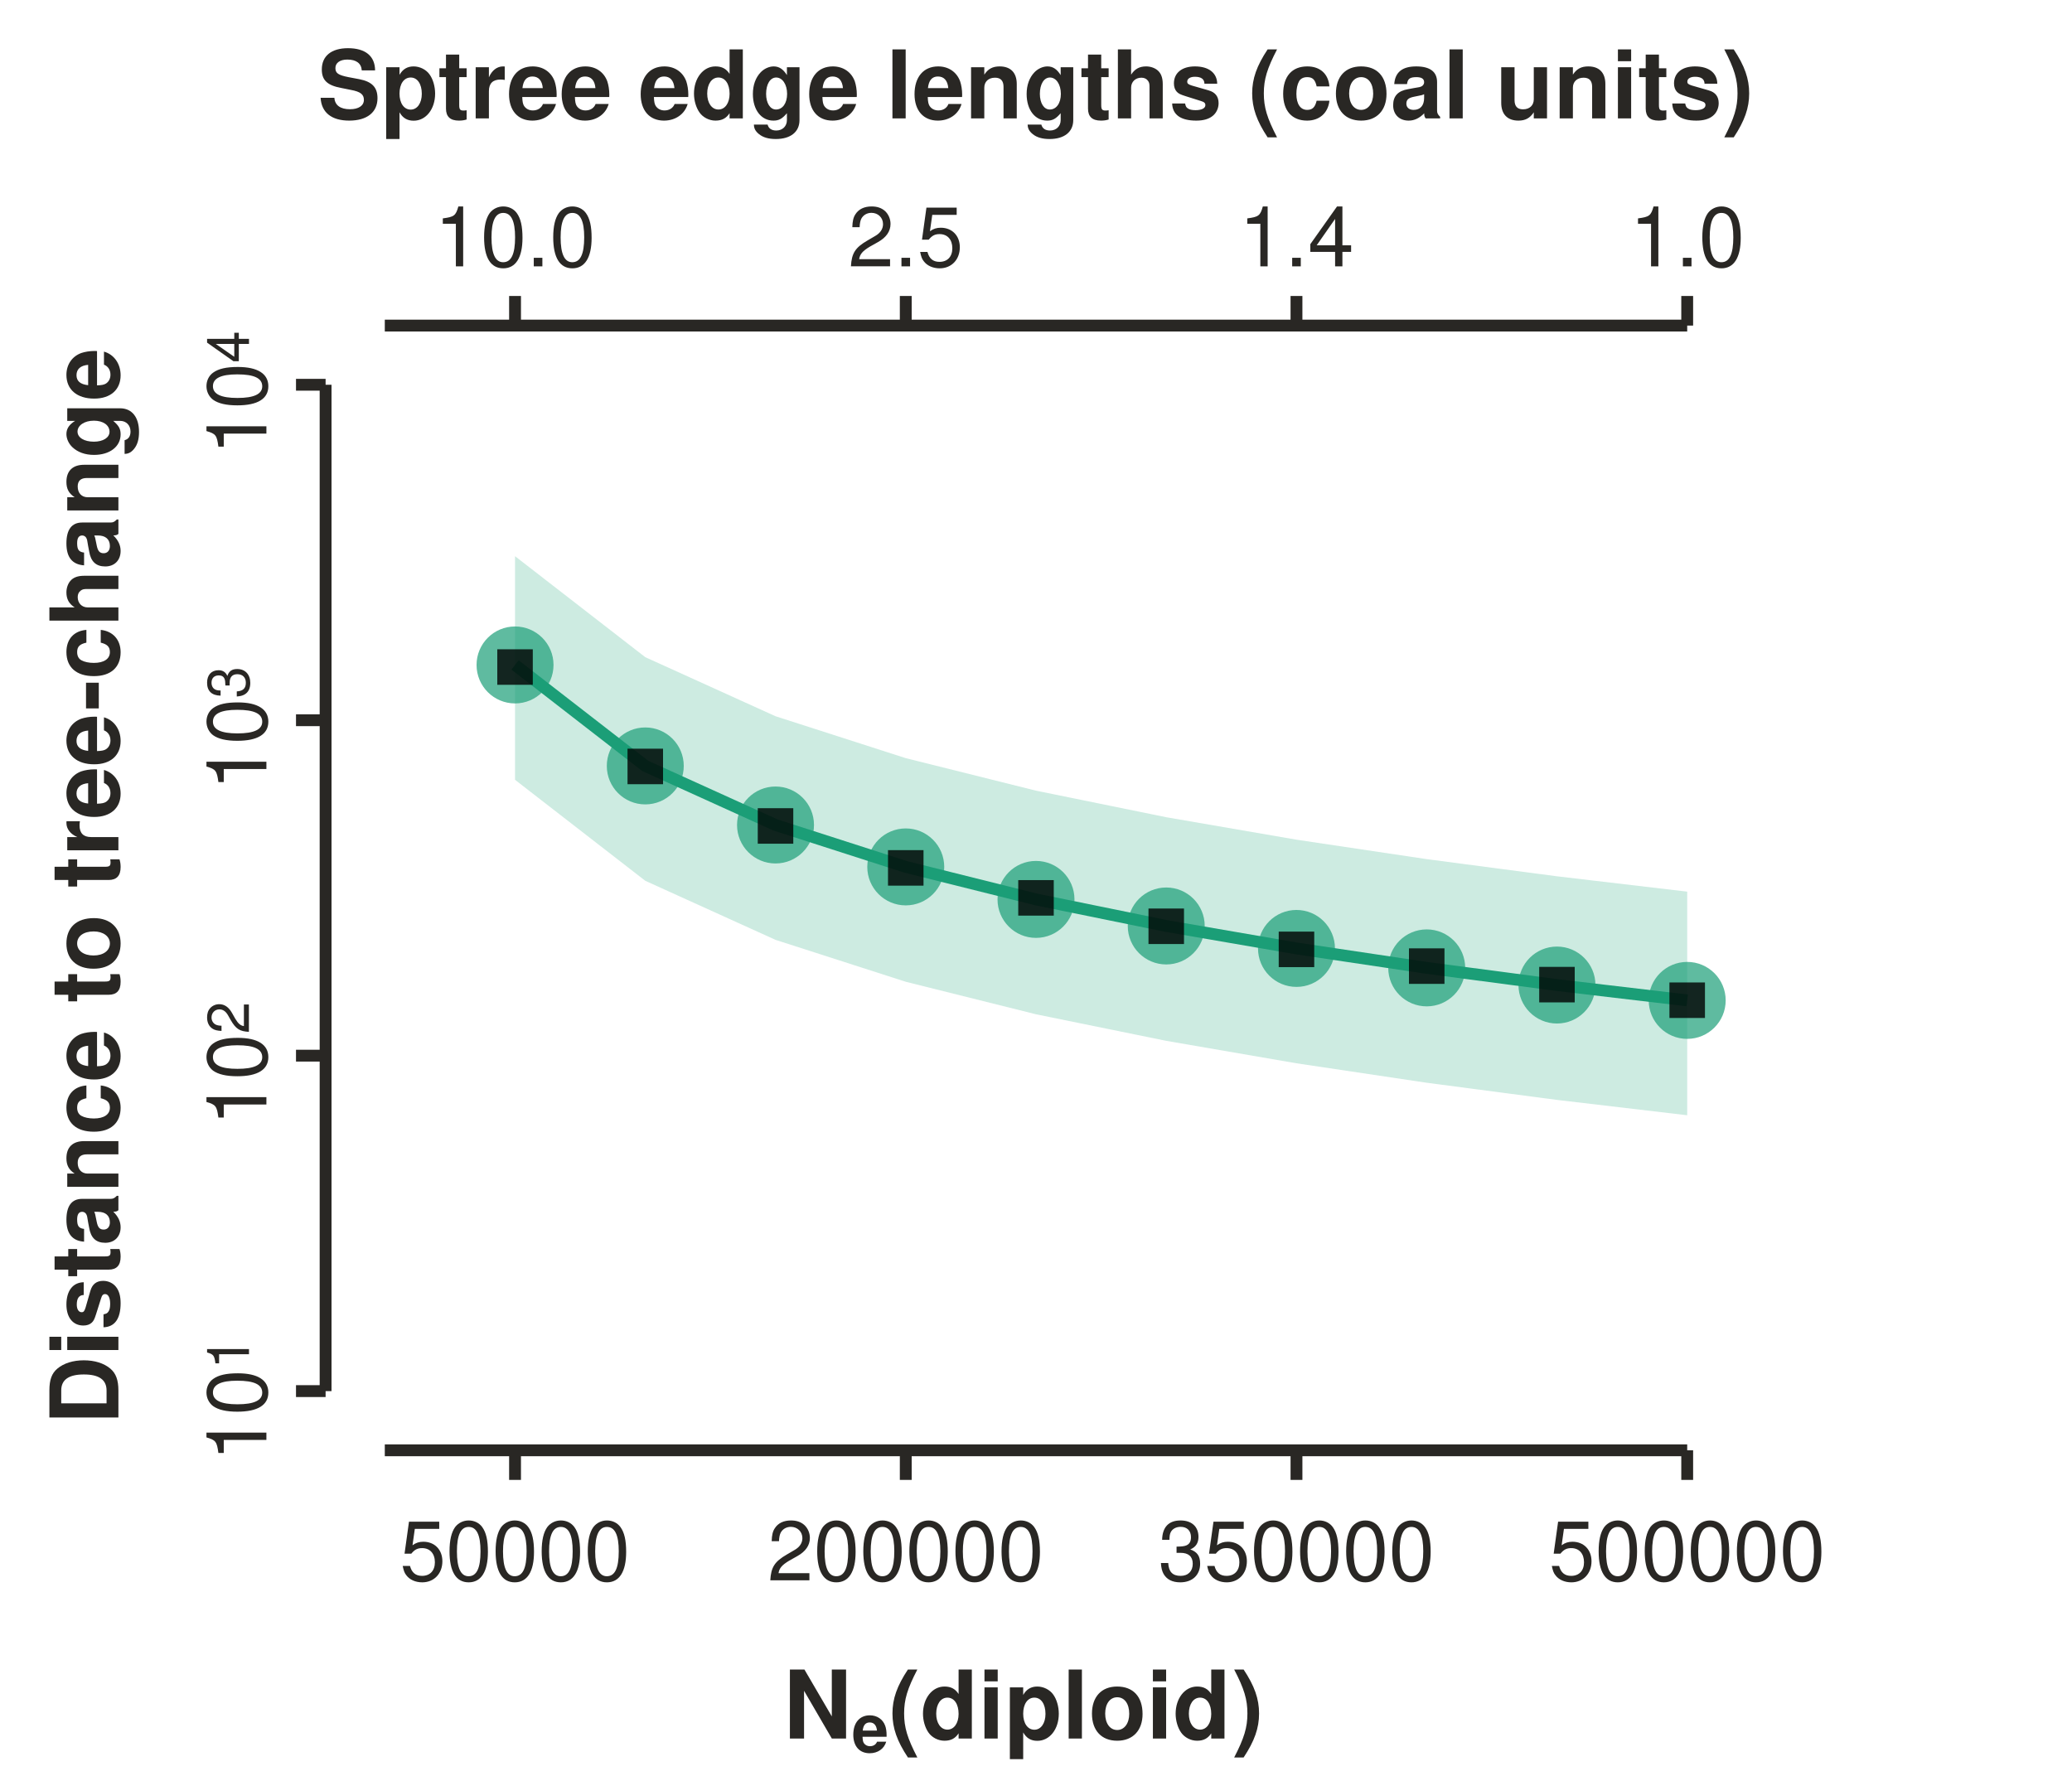
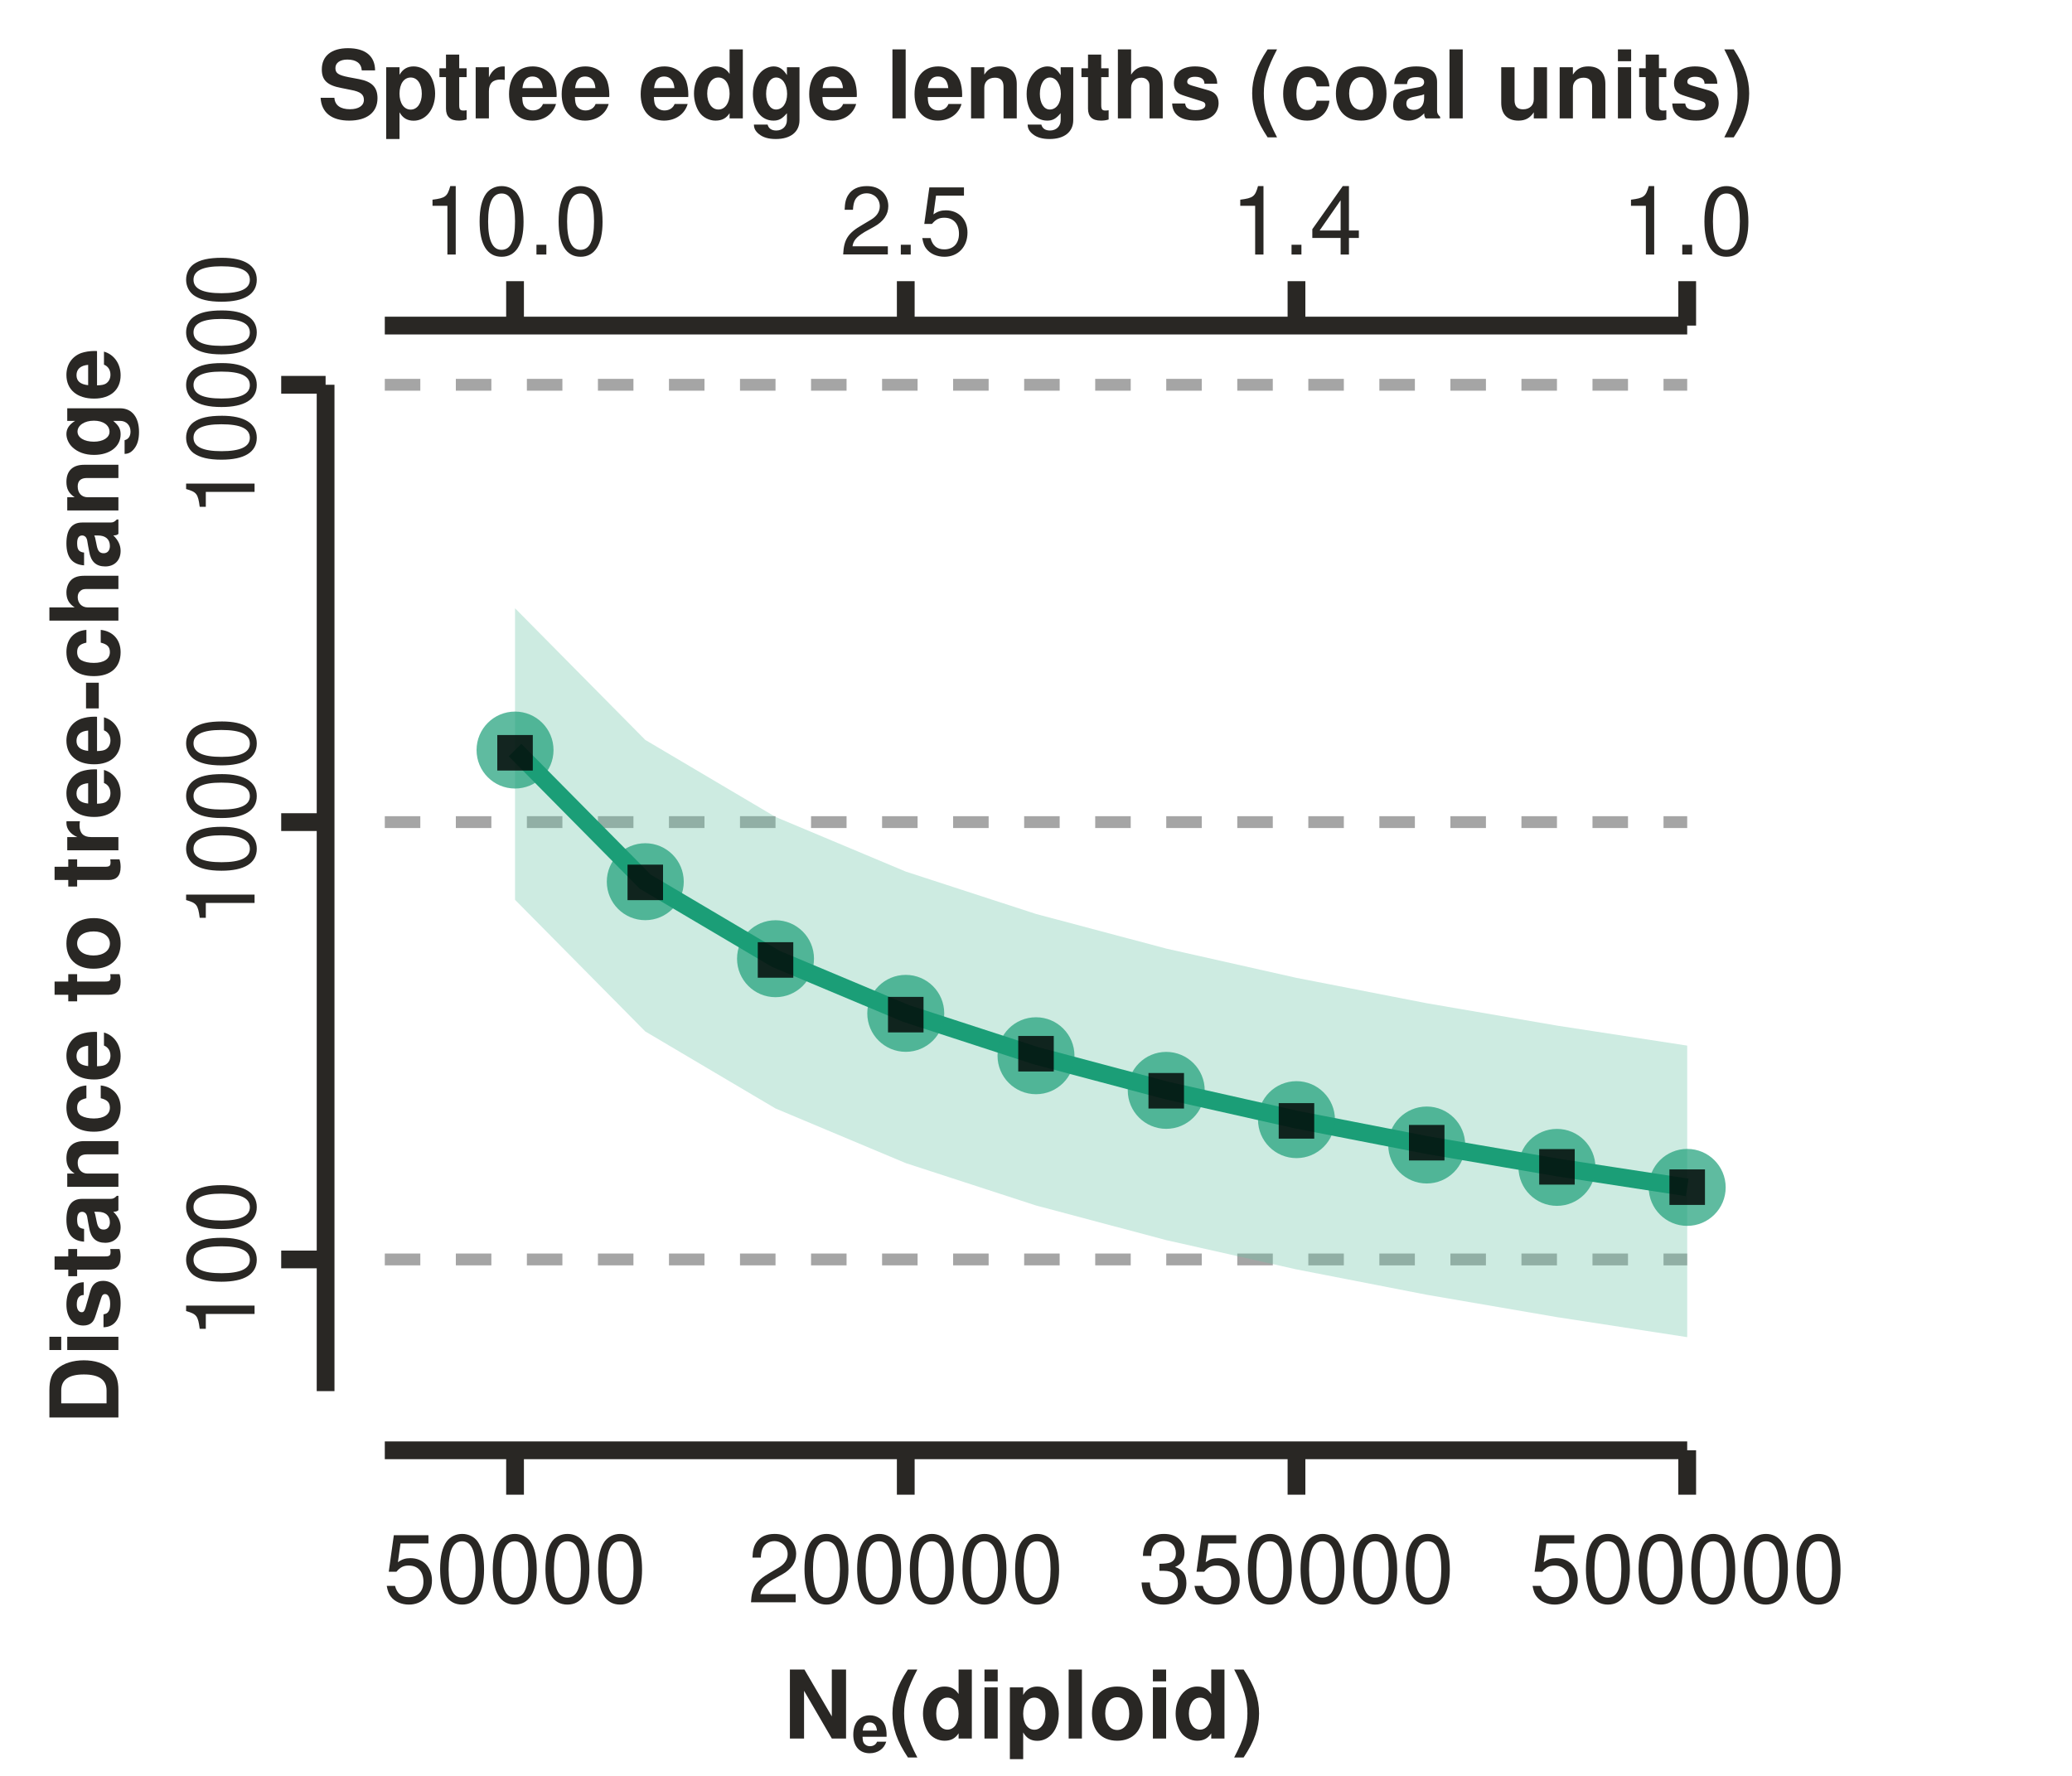
- <svg xmlns="http://www.w3.org/2000/svg" class="toyplot-canvas-Canvas" width="350.0px" height="300.0px" viewBox="0 0 350.0 300.0" preserveAspectRatio="xMidYMid meet" style="background-color:transparent;border-color:#292724;border-style:none;border-width:1.0;fill:rgb(16.1%,15.3%,14.1%);fill-opacity:1.0;font-family:Helvetica;font-size:12px;opacity:1.0;stroke:rgb(16.1%,15.3%,14.1%);stroke-opacity:1.0;stroke-width:1.0" id="t718b66b27e8540e6aae198e6d7fbbf3c">
-   <g class="toyplot-coordinates-Cartesian" id="tb104a456936f4fe49522374ce4f34822">
-     <clipPath id="t02d9136cb8654638804d7aeccb1d028e">
+ <svg xmlns="http://www.w3.org/2000/svg" class="toyplot-canvas-Canvas" width="350.0px" height="300.0px" viewBox="0 0 350.0 300.0" preserveAspectRatio="xMidYMid meet" style="background-color:transparent;border-color:#292724;border-style:none;border-width:1.0;fill:rgb(16.1%,15.3%,14.1%);fill-opacity:1.0;font-family:Helvetica;font-size:12px;opacity:1.0;stroke:rgb(16.1%,15.3%,14.1%);stroke-opacity:1.0;stroke-width:1.0" id="tab8392f0e9304063ba7f4c428b328bf9">
+   <g class="toyplot-coordinates-Cartesian" id="t20a669d416e54141a15a172119845c0c">
+     <clipPath id="t6f8c3bb7177a40d1a644e50eecfd90e5">
      <rect x="55.0" y="55.0" width="240.0" height="190.0" />
    </clipPath>
-     <g clip-path="url(#t02d9136cb8654638804d7aeccb1d028e)">
-       <g class="toyplot-mark-FillBoundaries" style="stroke:none" id="t2e5aa1e2637a4053a8c6ec1fb18f9da5">
-         <polygon points="87.0,131.734 109.0,148.792 131.0,158.77 153.0,165.85 175.0,171.342 197.0,175.829 219.0,179.622 241.0,182.909 263.0,185.807 285.0,188.4 285.0,150.625 263.0,148.033 241.0,145.134 219.0,141.848 197.0,138.054 175.0,133.567 153.0,128.076 131.0,120.996 109.0,111.017 87.0,93.959" style="fill:rgb(40%,76.1%,64.7%);fill-opacity:1.0;opacity:0.33;stroke:none" />
-       </g>
-       <g class="toyplot-mark-Plot" style="fill:none" id="tbeb95c622d824e3a8f91068e58dd9d6d">
+     <g clip-path="url(#t6f8c3bb7177a40d1a644e50eecfd90e5)">
+       <g class="toyplot-mark-AxisLines" style="stroke:rgb(50.2%,50.2%,50.2%);stroke-dasharray:6,6;stroke-opacity:0.7;stroke-width:2" id="t8f18052b0d2c44ecbf58897af4abc88f">
        <g class="toyplot-Series">
-           <path d="M 87.0 112.329 L 109.0 129.388 L 131.0 139.366 L 153.0 146.446 L 175.0 151.938 L 197.0 156.425 L 219.0 160.218 L 241.0 163.504 L 263.0 166.403 L 285.0 168.996" style="stroke:rgb(10.6%,62%,46.7%);stroke-opacity:1.0;stroke-width:2.0" />
+           <line class="toyplot-Datum" y1="212.76" y2="212.76" x1="65.0" x2="285.0" style="opacity:1.0;stroke:rgb(50.2%,50.2%,50.2%);stroke-dasharray:6,6;stroke-opacity:0.7;stroke-width:2" />
+           <line class="toyplot-Datum" y1="138.88" y2="138.88" x1="65.0" x2="285.0" style="opacity:1.0;stroke:rgb(50.2%,50.2%,50.2%);stroke-dasharray:6,6;stroke-opacity:0.7;stroke-width:2" />
+           <line class="toyplot-Datum" y1="65.0" y2="65.0" x1="65.0" x2="285.0" style="opacity:1.0;stroke:rgb(50.2%,50.2%,50.2%);stroke-dasharray:6,6;stroke-opacity:0.7;stroke-width:2" />
        </g>
      </g>
-       <g class="toyplot-mark-Point" id="t46814beddd394955b456c6c9d95cc966">
+       <g class="toyplot-mark-FillBoundaries" style="stroke:none" id="t77b47482117843a7a87241bf22eeb568">
+         <polygon points="87.0,152.005 109.0,174.245 131.0,187.255 153.0,196.485 175.0,203.645 197.0,209.495 219.0,214.441 241.0,218.725 263.0,222.504 285.0,225.885 285.0,176.635 263.0,173.255 241.0,169.476 219.0,165.191 197.0,160.245 175.0,154.395 153.0,147.236 131.0,138.005 109.0,124.996 87.0,102.755" style="fill:rgb(40%,76.1%,64.7%);fill-opacity:1.0;opacity:0.33;stroke:none" />
+       </g>
+       <g class="toyplot-mark-Plot" style="fill:none" id="t2fc03986e6394738a5fcebc12007a284">
        <g class="toyplot-Series">
-           <g style="fill:rgb(10.6%,62%,46.7%);fill-opacity:1.0;opacity:0.7;stroke:rgb(10.6%,62%,46.7%);stroke-opacity:1.0" class="toyplot-Datum" transform="translate(87.0, 112.3293)">
+           <path d="M 87.0 126.706 L 109.0 148.946 L 131.0 161.956 L 153.0 171.186 L 175.0 178.346 L 197.0 184.196 L 219.0 189.142 L 241.0 193.427 L 263.0 197.206 L 285.0 200.586" style="stroke:rgb(10.6%,62%,46.7%);stroke-opacity:1.0;stroke-width:3.0" />
+         </g>
+       </g>
+       <g class="toyplot-mark-Point" id="t35e610480c444b7288880259116d6368">
+         <g class="toyplot-Series">
+           <g style="fill:rgb(10.6%,62%,46.7%);fill-opacity:1.0;opacity:0.7;stroke:rgb(10.6%,62%,46.7%);stroke-opacity:1.0" class="toyplot-Datum" transform="translate(87.0, 126.7063)">
            <circle r="6.0" />
          </g>
-           <g style="fill:rgb(10.6%,62%,46.7%);fill-opacity:1.0;opacity:0.7;stroke:rgb(10.6%,62%,46.7%);stroke-opacity:1.0" class="toyplot-Datum" transform="translate(109.0, 129.3877)">
+           <g style="fill:rgb(10.6%,62%,46.7%);fill-opacity:1.0;opacity:0.7;stroke:rgb(10.6%,62%,46.7%);stroke-opacity:1.0" class="toyplot-Datum" transform="translate(109.0, 148.9464)">
            <circle r="6.0" />
          </g>
-           <g style="fill:rgb(10.6%,62%,46.7%);fill-opacity:1.0;opacity:0.7;stroke:rgb(10.6%,62%,46.7%);stroke-opacity:1.0" class="toyplot-Datum" transform="translate(131.0, 139.3662)">
+           <g style="fill:rgb(10.6%,62%,46.7%);fill-opacity:1.0;opacity:0.7;stroke:rgb(10.6%,62%,46.7%);stroke-opacity:1.0" class="toyplot-Datum" transform="translate(131.0, 161.956)">
            <circle r="6.0" />
          </g>
-           <g style="fill:rgb(10.6%,62%,46.7%);fill-opacity:1.0;opacity:0.7;stroke:rgb(10.6%,62%,46.7%);stroke-opacity:1.0" class="toyplot-Datum" transform="translate(153.0, 146.4461)">
+           <g style="fill:rgb(10.6%,62%,46.7%);fill-opacity:1.0;opacity:0.7;stroke:rgb(10.6%,62%,46.7%);stroke-opacity:1.0" class="toyplot-Datum" transform="translate(153.0, 171.1865)">
            <circle r="6.0" />
          </g>
-           <g style="fill:rgb(10.6%,62%,46.7%);fill-opacity:1.0;opacity:0.7;stroke:rgb(10.6%,62%,46.7%);stroke-opacity:1.0" class="toyplot-Datum" transform="translate(175.0, 151.9376)">
+           <g style="fill:rgb(10.6%,62%,46.7%);fill-opacity:1.0;opacity:0.7;stroke:rgb(10.6%,62%,46.7%);stroke-opacity:1.0" class="toyplot-Datum" transform="translate(175.0, 178.3462)">
            <circle r="6.0" />
          </g>
-           <g style="fill:rgb(10.6%,62%,46.7%);fill-opacity:1.0;opacity:0.7;stroke:rgb(10.6%,62%,46.7%);stroke-opacity:1.0" class="toyplot-Datum" transform="translate(197.0, 156.4246)">
+           <g style="fill:rgb(10.6%,62%,46.7%);fill-opacity:1.0;opacity:0.7;stroke:rgb(10.6%,62%,46.7%);stroke-opacity:1.0" class="toyplot-Datum" transform="translate(197.0, 184.1961)">
            <circle r="6.0" />
          </g>
-           <g style="fill:rgb(10.6%,62%,46.7%);fill-opacity:1.0;opacity:0.7;stroke:rgb(10.6%,62%,46.7%);stroke-opacity:1.0" class="toyplot-Datum" transform="translate(219.0, 160.2182)">
+           <g style="fill:rgb(10.6%,62%,46.7%);fill-opacity:1.0;opacity:0.7;stroke:rgb(10.6%,62%,46.7%);stroke-opacity:1.0" class="toyplot-Datum" transform="translate(219.0, 189.1421)">
            <circle r="6.0" />
          </g>
-           <g style="fill:rgb(10.6%,62%,46.7%);fill-opacity:1.0;opacity:0.7;stroke:rgb(10.6%,62%,46.7%);stroke-opacity:1.0" class="toyplot-Datum" transform="translate(241.0, 163.5044)">
+           <g style="fill:rgb(10.6%,62%,46.7%);fill-opacity:1.0;opacity:0.7;stroke:rgb(10.6%,62%,46.7%);stroke-opacity:1.0" class="toyplot-Datum" transform="translate(241.0, 193.4265)">
            <circle r="6.0" />
          </g>
-           <g style="fill:rgb(10.6%,62%,46.7%);fill-opacity:1.0;opacity:0.7;stroke:rgb(10.6%,62%,46.7%);stroke-opacity:1.0" class="toyplot-Datum" transform="translate(263.0, 166.4031)">
+           <g style="fill:rgb(10.6%,62%,46.7%);fill-opacity:1.0;opacity:0.7;stroke:rgb(10.6%,62%,46.7%);stroke-opacity:1.0" class="toyplot-Datum" transform="translate(263.0, 197.2057)">
            <circle r="6.0" />
          </g>
-           <g style="fill:rgb(10.6%,62%,46.7%);fill-opacity:1.0;opacity:0.7;stroke:rgb(10.6%,62%,46.7%);stroke-opacity:1.0" class="toyplot-Datum" transform="translate(285.0, 168.996)">
+           <g style="fill:rgb(10.6%,62%,46.7%);fill-opacity:1.0;opacity:0.7;stroke:rgb(10.6%,62%,46.7%);stroke-opacity:1.0" class="toyplot-Datum" transform="translate(285.0, 200.5862)">
            <circle r="6.0" />
          </g>
        </g>
      </g>
-       <g class="toyplot-mark-Point" id="t179b024c895b4719992f1f0ee3a1ed11">
+       <g class="toyplot-mark-Point" id="t40e22c34f7e1481ea0ce06f9dd0b9581">
        <g class="toyplot-Series">
-           <g style="fill:rgb(0%,0%,0%);fill-opacity:1.0;opacity:0.8;stroke:none" class="toyplot-Datum" transform="translate(87.0, 112.6832)">
+           <g style="fill:rgb(0%,0%,0%);fill-opacity:1.0;opacity:0.8;stroke:none" class="toyplot-Datum" transform="translate(87.0, 127.1676)">
            <rect x="-3.0" y="-3.0" width="6.0" height="6.0" />
          </g>
-           <g style="fill:rgb(0%,0%,0%);fill-opacity:1.0;opacity:0.8;stroke:none" class="toyplot-Datum" transform="translate(109.0, 129.4768)">
+           <g style="fill:rgb(0%,0%,0%);fill-opacity:1.0;opacity:0.8;stroke:none" class="toyplot-Datum" transform="translate(109.0, 149.0626)">
            <rect x="-3.0" y="-3.0" width="6.0" height="6.0" />
          </g>
-           <g style="fill:rgb(0%,0%,0%);fill-opacity:1.0;opacity:0.8;stroke:none" class="toyplot-Datum" transform="translate(131.0, 139.5278)">
+           <g style="fill:rgb(0%,0%,0%);fill-opacity:1.0;opacity:0.8;stroke:none" class="toyplot-Datum" transform="translate(131.0, 162.1667)">
            <rect x="-3.0" y="-3.0" width="6.0" height="6.0" />
          </g>
-           <g style="fill:rgb(0%,0%,0%);fill-opacity:1.0;opacity:0.8;stroke:none" class="toyplot-Datum" transform="translate(153.0, 146.6135)">
+           <g style="fill:rgb(0%,0%,0%);fill-opacity:1.0;opacity:0.8;stroke:none" class="toyplot-Datum" transform="translate(153.0, 171.4047)">
            <rect x="-3.0" y="-3.0" width="6.0" height="6.0" />
          </g>
-           <g style="fill:rgb(0%,0%,0%);fill-opacity:1.0;opacity:0.8;stroke:none" class="toyplot-Datum" transform="translate(175.0, 151.6769)">
+           <g style="fill:rgb(0%,0%,0%);fill-opacity:1.0;opacity:0.8;stroke:none" class="toyplot-Datum" transform="translate(175.0, 178.0062)">
            <rect x="-3.0" y="-3.0" width="6.0" height="6.0" />
          </g>
-           <g style="fill:rgb(0%,0%,0%);fill-opacity:1.0;opacity:0.8;stroke:none" class="toyplot-Datum" transform="translate(197.0, 156.4765)">
+           <g style="fill:rgb(0%,0%,0%);fill-opacity:1.0;opacity:0.8;stroke:none" class="toyplot-Datum" transform="translate(197.0, 184.2638)">
            <rect x="-3.0" y="-3.0" width="6.0" height="6.0" />
          </g>
-           <g style="fill:rgb(0%,0%,0%);fill-opacity:1.0;opacity:0.8;stroke:none" class="toyplot-Datum" transform="translate(219.0, 160.3774)">
+           <g style="fill:rgb(0%,0%,0%);fill-opacity:1.0;opacity:0.8;stroke:none" class="toyplot-Datum" transform="translate(219.0, 189.3496)">
            <rect x="-3.0" y="-3.0" width="6.0" height="6.0" />
          </g>
-           <g style="fill:rgb(0%,0%,0%);fill-opacity:1.0;opacity:0.8;stroke:none" class="toyplot-Datum" transform="translate(241.0, 163.2058)">
+           <g style="fill:rgb(0%,0%,0%);fill-opacity:1.0;opacity:0.8;stroke:none" class="toyplot-Datum" transform="translate(241.0, 193.0371)">
            <rect x="-3.0" y="-3.0" width="6.0" height="6.0" />
          </g>
-           <g style="fill:rgb(0%,0%,0%);fill-opacity:1.0;opacity:0.8;stroke:none" class="toyplot-Datum" transform="translate(263.0, 166.3345)">
+           <g style="fill:rgb(0%,0%,0%);fill-opacity:1.0;opacity:0.8;stroke:none" class="toyplot-Datum" transform="translate(263.0, 197.1163)">
            <rect x="-3.0" y="-3.0" width="6.0" height="6.0" />
          </g>
-           <g style="fill:rgb(0%,0%,0%);fill-opacity:1.0;opacity:0.8;stroke:none" class="toyplot-Datum" transform="translate(285.0, 168.9665)">
+           <g style="fill:rgb(0%,0%,0%);fill-opacity:1.0;opacity:0.8;stroke:none" class="toyplot-Datum" transform="translate(285.0, 200.5478)">
            <rect x="-3.0" y="-3.0" width="6.0" height="6.0" />
          </g>
        </g>
      </g>
    </g>
-     <g class="toyplot-coordinates-Axis" id="tb5ad89e52f4d4193b67a735d0e7848a6" transform="translate(65.0,235.0)translate(0,10.0)">
-       <line x1="0" y1="0" x2="220.0" y2="0" style="stroke-width:2" />
+     <g class="toyplot-coordinates-Axis" id="t36319abffbac48afbe87acda1578caee" transform="translate(65.0,235.0)translate(0,10.0)">
+       <line x1="0" y1="0" x2="220.0" y2="0" style="stroke-width:3" />
      <g>
-         <line x1="22.0" y1="5.0" x2="22.0" y2="0" style="stroke-width:2" />
-         <line x1="88.0" y1="5.0" x2="88.0" y2="0" style="stroke-width:2" />
-         <line x1="154.0" y1="5.0" x2="154.0" y2="0" style="stroke-width:2" />
-         <line x1="220.0" y1="5.0" x2="220.0" y2="0" style="stroke-width:2" />
+         <line x1="22.0" y1="7.5" x2="22.0" y2="0" style="stroke-width:3" />
+         <line x1="88.0" y1="7.5" x2="88.0" y2="0" style="stroke-width:3" />
+         <line x1="154.0" y1="7.5" x2="154.0" y2="0" style="stroke-width:3" />
+         <line x1="220.0" y1="7.5" x2="220.0" y2="0" style="stroke-width:3" />
      </g>
      <g>
-         <g transform="translate(22.0,10.0)">
-           <text x="-19.46" y="11.977" style="fill:rgb(16.1%,15.3%,14.1%);fill-opacity:1.0;font-family:helvetica;font-size:14.0px;font-weight:normal;stroke:none;vertical-align:baseline;white-space:pre">50000</text>
+         <g transform="translate(22.0,12.0)">
+           <text x="-22.24" y="13.688" style="fill:rgb(16.1%,15.3%,14.1%);fill-opacity:1.0;font-family:helvetica;font-size:16.0px;font-weight:normal;stroke:none;vertical-align:baseline;white-space:pre">50000</text>
        </g>
-         <g transform="translate(88.0,10.0)">
-           <text x="-23.352" y="11.977" style="fill:rgb(16.1%,15.3%,14.1%);fill-opacity:1.0;font-family:helvetica;font-size:14.0px;font-weight:normal;stroke:none;vertical-align:baseline;white-space:pre">200000</text>
+         <g transform="translate(88.0,12.0)">
+           <text x="-26.688" y="13.688" style="fill:rgb(16.1%,15.3%,14.1%);fill-opacity:1.0;font-family:helvetica;font-size:16.0px;font-weight:normal;stroke:none;vertical-align:baseline;white-space:pre">200000</text>
        </g>
-         <g transform="translate(154.0,10.0)">
-           <text x="-23.352" y="11.977" style="fill:rgb(16.1%,15.3%,14.1%);fill-opacity:1.0;font-family:helvetica;font-size:14.0px;font-weight:normal;stroke:none;vertical-align:baseline;white-space:pre">350000</text>
+         <g transform="translate(154.0,12.0)">
+           <text x="-26.688" y="13.688" style="fill:rgb(16.1%,15.3%,14.1%);fill-opacity:1.0;font-family:helvetica;font-size:16.0px;font-weight:normal;stroke:none;vertical-align:baseline;white-space:pre">350000</text>
        </g>
-         <g transform="translate(220.0,10.0)">
-           <text x="-23.352" y="11.977" style="fill:rgb(16.1%,15.3%,14.1%);fill-opacity:1.0;font-family:helvetica;font-size:14.0px;font-weight:normal;stroke:none;vertical-align:baseline;white-space:pre">500000</text>
+         <g transform="translate(220.0,12.0)">
+           <text x="-26.688" y="13.688" style="fill:rgb(16.1%,15.3%,14.1%);fill-opacity:1.0;font-family:helvetica;font-size:16.0px;font-weight:normal;stroke:none;vertical-align:baseline;white-space:pre">500000</text>
        </g>
      </g>
      <g transform="translate(110.0,35.0)">
        <text x="-42.666" y="13.688" style="fill:rgb(16.1%,15.3%,14.1%);fill-opacity:1.0;font-family:helvetica;font-size:16.0px;font-weight:bold;stroke:none;vertical-align:baseline;white-space:pre">N</text>
        <text x="-31.114" y="15.928" style="fill:rgb(16.1%,15.3%,14.1%);fill-opacity:1.0;font-family:helvetica;font-size:11.2px;font-weight:bold;stroke:none;vertical-align:baseline;white-space:pre">e</text>
        <text x="-24.886" y="13.688" style="fill:rgb(16.1%,15.3%,14.1%);fill-opacity:1.0;font-family:helvetica;font-size:16.0px;font-weight:bold;stroke:none;vertical-align:baseline;white-space:pre"> (diploid)</text>
      </g>
      <g class="toyplot-coordinates-Axis-coordinates" style="visibility:hidden" transform="">
-         <line x1="0" x2="0" y1="-5.0" y2="7.5" style="stroke:rgb(43.9%,50.2%,56.5%);stroke-opacity:1.0;stroke-width:1.0" />
-         <text x="0" y="-10.0" style="alignment-baseline:alphabetic;fill:rgb(43.9%,50.2%,56.5%);fill-opacity:1.0;font-size:10px;font-weight:normal;stroke:none;text-anchor:middle" />
+         <line x1="0" x2="0" y1="-6.0" y2="9.0" style="stroke:rgb(43.9%,50.2%,56.5%);stroke-opacity:1.0;stroke-width:1.0" />
+         <text x="0" y="-12.0" style="alignment-baseline:alphabetic;fill:rgb(43.9%,50.2%,56.5%);fill-opacity:1.0;font-size:10px;font-weight:normal;stroke:none;text-anchor:middle" />
      </g>
    </g>
-     <g class="toyplot-coordinates-Axis" id="tf17a8b497a4942a486b0a8c93604d226" transform="translate(65.0,235.0)rotate(-90.0)translate(0,-10.0)">
-       <line x1="0" y1="0" x2="170.0" y2="0" style="stroke-width:2" />
+     <g class="toyplot-coordinates-Axis" id="ta187cf9ac3bd40a49f3aa7c21b7be502" transform="translate(65.0,235.0)rotate(-90.0)translate(0,-10.0)">
+       <line x1="0" y1="0" x2="170.0" y2="0" style="stroke-width:3" />
      <g>
-         <line x1="0.0" y1="-5.0" x2="0.0" y2="0" style="stroke-width:2" />
-         <line x1="56.667" y1="-5.0" x2="56.667" y2="0" style="stroke-width:2" />
-         <line x1="113.333" y1="-5.0" x2="113.333" y2="0" style="stroke-width:2" />
-         <line x1="170.0" y1="-5.0" x2="170.0" y2="0" style="stroke-width:2" />
+         <line x1="22.24" y1="-7.5" x2="22.24" y2="0" style="stroke-width:3" />
+         <line x1="96.12" y1="-7.5" x2="96.12" y2="0" style="stroke-width:3" />
+         <line x1="170.0" y1="-7.5" x2="170.0" y2="0" style="stroke-width:3" />
      </g>
      <g>
-         <g transform="translate(0.0,-10.0)">
-           <text x="-11.871" y="0.0" style="fill:rgb(16.1%,15.3%,14.1%);fill-opacity:1.0;font-family:helvetica;font-size:14.0px;font-weight:normal;stroke:none;vertical-align:baseline;white-space:pre">10</text>
-           <text x="3.697" y="-2.94" style="fill:rgb(16.1%,15.3%,14.1%);fill-opacity:1.0;font-family:helvetica;font-size:9.8px;font-weight:normal;stroke:none;vertical-align:baseline;white-space:pre"> 1</text>
+         <g transform="translate(22.24008,-12.0)">
+           <text x="-13.344" y="0.0" style="fill:rgb(16.1%,15.3%,14.1%);fill-opacity:1.0;font-family:helvetica;font-size:16.0px;font-weight:normal;stroke:none;vertical-align:baseline;white-space:pre">100</text>
        </g>
-         <g transform="translate(56.66667,-10.0)">
-           <text x="-11.871" y="0.0" style="fill:rgb(16.1%,15.3%,14.1%);fill-opacity:1.0;font-family:helvetica;font-size:14.0px;font-weight:normal;stroke:none;vertical-align:baseline;white-space:pre">10</text>
-           <text x="3.697" y="-2.94" style="fill:rgb(16.1%,15.3%,14.1%);fill-opacity:1.0;font-family:helvetica;font-size:9.8px;font-weight:normal;stroke:none;vertical-align:baseline;white-space:pre"> 2</text>
+         <g transform="translate(96.12004,-12.0)">
+           <text x="-17.792" y="0.0" style="fill:rgb(16.1%,15.3%,14.1%);fill-opacity:1.0;font-family:helvetica;font-size:16.0px;font-weight:normal;stroke:none;vertical-align:baseline;white-space:pre">1000</text>
        </g>
-         <g transform="translate(113.3333,-10.0)">
-           <text x="-11.871" y="0.0" style="fill:rgb(16.1%,15.3%,14.1%);fill-opacity:1.0;font-family:helvetica;font-size:14.0px;font-weight:normal;stroke:none;vertical-align:baseline;white-space:pre">10</text>
-           <text x="3.697" y="-2.94" style="fill:rgb(16.1%,15.3%,14.1%);fill-opacity:1.0;font-family:helvetica;font-size:9.8px;font-weight:normal;stroke:none;vertical-align:baseline;white-space:pre"> 3</text>
-         </g>
-         <g transform="translate(170.0,-10.0)">
-           <text x="-11.871" y="0.0" style="fill:rgb(16.1%,15.3%,14.1%);fill-opacity:1.0;font-family:helvetica;font-size:14.0px;font-weight:normal;stroke:none;vertical-align:baseline;white-space:pre">10</text>
-           <text x="3.697" y="-2.94" style="fill:rgb(16.1%,15.3%,14.1%);fill-opacity:1.0;font-family:helvetica;font-size:9.8px;font-weight:normal;stroke:none;vertical-align:baseline;white-space:pre"> 4</text>
+         <g transform="translate(170.0,-12.0)">
+           <text x="-22.24" y="0.0" style="fill:rgb(16.1%,15.3%,14.1%);fill-opacity:1.0;font-family:helvetica;font-size:16.0px;font-weight:normal;stroke:none;vertical-align:baseline;white-space:pre">10000</text>
        </g>
      </g>
      <g transform="translate(85.0,-35.0)">
        <text x="-90.688" y="0.0" style="fill:rgb(16.1%,15.3%,14.1%);fill-opacity:1.0;font-family:helvetica;font-size:16.0px;font-weight:bold;stroke:none;vertical-align:baseline;white-space:pre">Distance to tree-change</text>
      </g>
      <g class="toyplot-coordinates-Axis-coordinates" style="visibility:hidden" transform="">
-         <line x1="0" x2="0" y1="5.0" y2="-7.5" style="stroke:rgb(43.9%,50.2%,56.5%);stroke-opacity:1.0;stroke-width:1.0" />
-         <text x="0" y="10.0" style="alignment-baseline:hanging;fill:rgb(43.9%,50.2%,56.5%);fill-opacity:1.0;font-size:10px;font-weight:normal;stroke:none;text-anchor:middle" />
+         <line x1="0" x2="0" y1="6.0" y2="-9.0" style="stroke:rgb(43.9%,50.2%,56.5%);stroke-opacity:1.0;stroke-width:1.0" />
+         <text x="0" y="12.0" style="alignment-baseline:hanging;fill:rgb(43.9%,50.2%,56.5%);fill-opacity:1.0;font-size:10px;font-weight:normal;stroke:none;text-anchor:middle" />
      </g>
    </g>
  </g>
-   <g class="toyplot-coordinates-Cartesian" id="t1db3fae35f0f41069b8c2e2e7e4cd6e0">
-     <clipPath id="t3a15199c37b545309c5589beb59fa723">
+   <g class="toyplot-coordinates-Cartesian" id="td4786a1e8e6f4486abe26ebb6d70f866">
+     <clipPath id="te0007bc90c1645aa83496e1a4cf0e009">
      <rect x="55.0" y="55.0" width="240.0" height="190.0" />
    </clipPath>
-     <g clip-path="url(#t3a15199c37b545309c5589beb59fa723)" />
-     <g class="toyplot-coordinates-Axis" id="t338cecb2f22d4e57976bc95811b4cb18" transform="translate(65.0,65.0)translate(0,-10.0)">
-       <line x1="0" y1="0" x2="220.0" y2="0" style="stroke-width:2" />
+     <g clip-path="url(#te0007bc90c1645aa83496e1a4cf0e009)" />
+     <g class="toyplot-coordinates-Axis" id="t90daf7f8baca42f9b180c2ba3b2456bc" transform="translate(65.0,65.0)translate(0,-10.0)">
+       <line x1="0" y1="0" x2="220.0" y2="0" style="stroke-width:3" />
      <g>
-         <line x1="22" y1="-5.0" x2="22" y2="0" style="stroke-width:2" />
-         <line x1="88" y1="-5.0" x2="88" y2="0" style="stroke-width:2" />
-         <line x1="154" y1="-5.0" x2="154" y2="0" style="stroke-width:2" />
-         <line x1="220.0" y1="-5.0" x2="220.0" y2="0" style="stroke-width:2" />
+         <line x1="22" y1="-7.5" x2="22" y2="0" style="stroke-width:3" />
+         <line x1="88" y1="-7.5" x2="88" y2="0" style="stroke-width:3" />
+         <line x1="154" y1="-7.5" x2="154" y2="0" style="stroke-width:3" />
+         <line x1="220.0" y1="-7.5" x2="220.0" y2="0" style="stroke-width:3" />
      </g>
      <g>
-         <g transform="translate(22.0002,-10.0)">
-           <text x="-13.622" y="0.0" style="fill:rgb(16.1%,15.3%,14.1%);fill-opacity:1.0;font-family:helvetica;font-size:14.0px;font-weight:normal;stroke:none;vertical-align:baseline;white-space:pre">10.0</text>
+         <g transform="translate(22.0002,-12.0)">
+           <text x="-15.568" y="0.0" style="fill:rgb(16.1%,15.3%,14.1%);fill-opacity:1.0;font-family:helvetica;font-size:16.0px;font-weight:normal;stroke:none;vertical-align:baseline;white-space:pre">10.0</text>
        </g>
-         <g transform="translate(88.00013,-10.0)">
-           <text x="-9.73" y="0.0" style="fill:rgb(16.1%,15.3%,14.1%);fill-opacity:1.0;font-family:helvetica;font-size:14.0px;font-weight:normal;stroke:none;vertical-align:baseline;white-space:pre">2.5</text>
+         <g transform="translate(88.00013,-12.0)">
+           <text x="-11.12" y="0.0" style="fill:rgb(16.1%,15.3%,14.1%);fill-opacity:1.0;font-family:helvetica;font-size:16.0px;font-weight:normal;stroke:none;vertical-align:baseline;white-space:pre">2.5</text>
        </g>
-         <g transform="translate(154.0001,-10.0)">
-           <text x="-9.73" y="0.0" style="fill:rgb(16.1%,15.3%,14.1%);fill-opacity:1.0;font-family:helvetica;font-size:14.0px;font-weight:normal;stroke:none;vertical-align:baseline;white-space:pre">1.4</text>
+         <g transform="translate(154.0001,-12.0)">
+           <text x="-11.12" y="0.0" style="fill:rgb(16.1%,15.3%,14.1%);fill-opacity:1.0;font-family:helvetica;font-size:16.0px;font-weight:normal;stroke:none;vertical-align:baseline;white-space:pre">1.4</text>
        </g>
-         <g transform="translate(220.0,-10.0)">
-           <text x="-9.73" y="0.0" style="fill:rgb(16.1%,15.3%,14.1%);fill-opacity:1.0;font-family:helvetica;font-size:14.0px;font-weight:normal;stroke:none;vertical-align:baseline;white-space:pre">1.0</text>
+         <g transform="translate(220.0,-12.0)">
+           <text x="-11.12" y="0.0" style="fill:rgb(16.1%,15.3%,14.1%);fill-opacity:1.0;font-family:helvetica;font-size:16.0px;font-weight:normal;stroke:none;vertical-align:baseline;white-space:pre">1.0</text>
        </g>
      </g>
      <g transform="translate(110.0,-35.0)">
        <text x="-121.36" y="0.0" style="fill:rgb(16.1%,15.3%,14.1%);fill-opacity:1.0;font-family:helvetica;font-size:16.0px;font-weight:bold;stroke:none;vertical-align:baseline;white-space:pre">Sptree edge lengths (coal units)</text>
      </g>
      <g class="toyplot-coordinates-Axis-coordinates" style="visibility:hidden" transform="">
-         <line x1="0" x2="0" y1="5.0" y2="-7.5" style="stroke:rgb(43.9%,50.2%,56.5%);stroke-opacity:1.0;stroke-width:1.0" />
-         <text x="0" y="10.0" style="alignment-baseline:hanging;fill:rgb(43.9%,50.2%,56.5%);fill-opacity:1.0;font-size:10px;font-weight:normal;stroke:none;text-anchor:middle" />
+         <line x1="0" x2="0" y1="6.0" y2="-9.0" style="stroke:rgb(43.9%,50.2%,56.5%);stroke-opacity:1.0;stroke-width:1.0" />
+         <text x="0" y="12.0" style="alignment-baseline:hanging;fill:rgb(43.9%,50.2%,56.5%);fill-opacity:1.0;font-size:10px;font-weight:normal;stroke:none;text-anchor:middle" />
      </g>
    </g>
  </g>
</svg>
